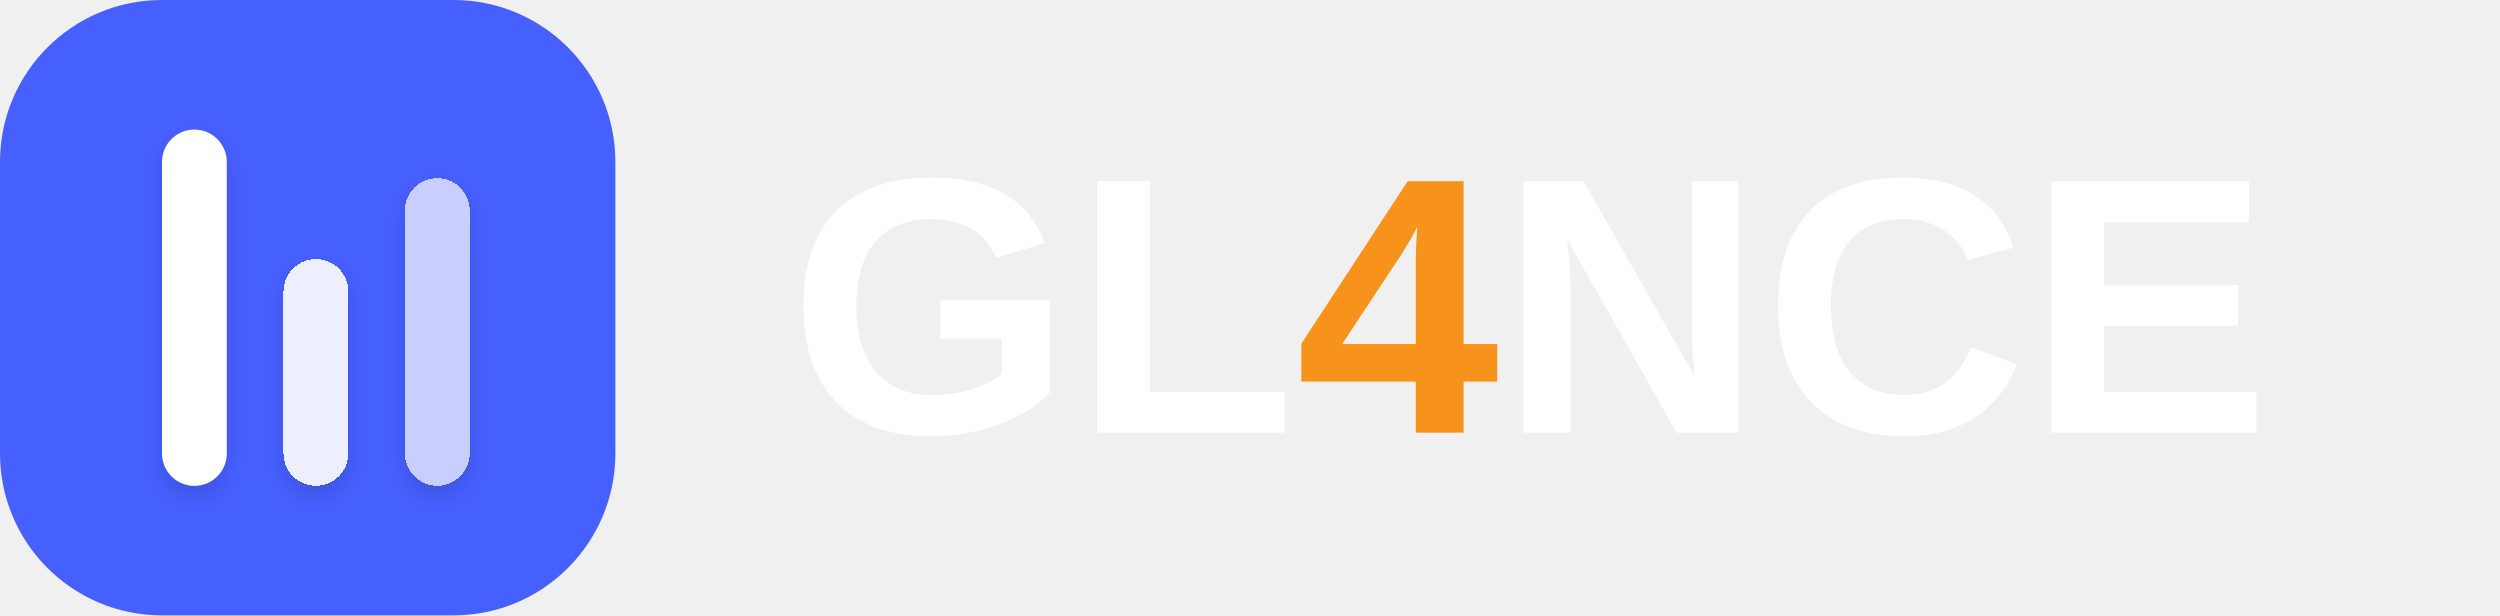
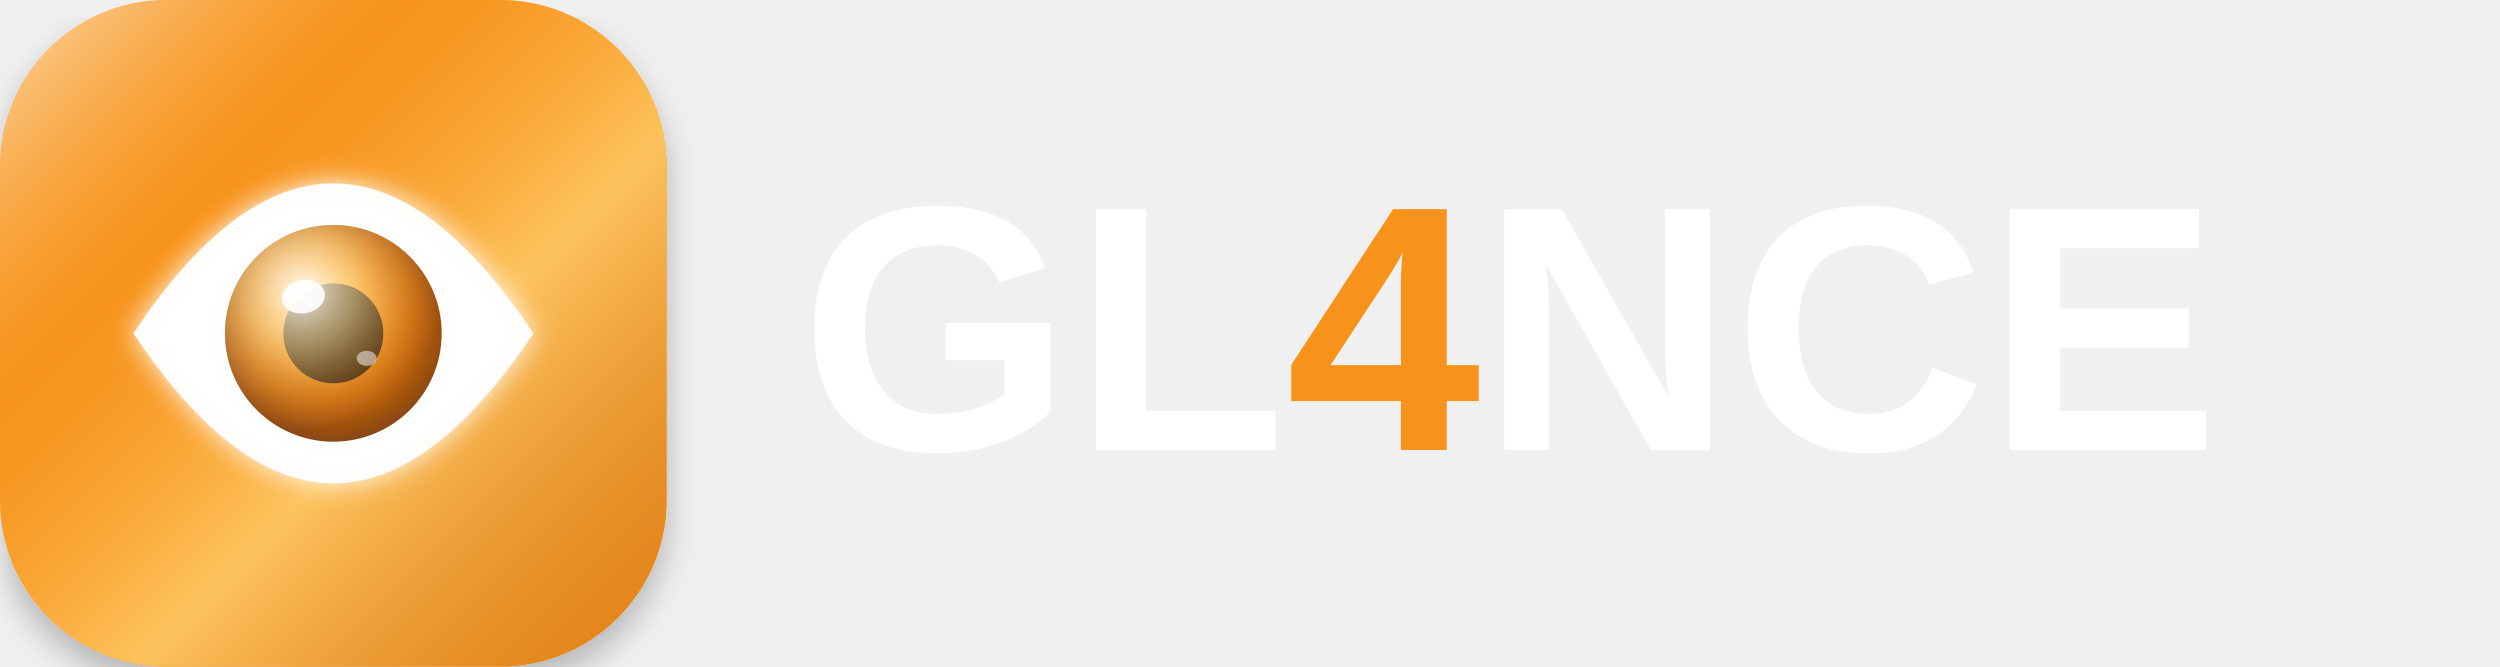
- <svg xmlns="http://www.w3.org/2000/svg" width="130" height="32" viewBox="0 0 130 32" fill="none">
-   <path d="M0 8.421C0 3.77 3.77 0 8.421 0H23.579C28.23 0 32 3.77 32 8.421V23.579C32 28.23 28.23 32 23.579 32H8.421C3.77 32 0 28.23 0 23.579V8.421Z" fill="#465FFF" />
-   <g filter="url(#filter0_d_logo_dark)">
-     <path d="M8.424 8.422C8.424 7.491 9.178 6.737 10.108 6.737C11.038 6.737 11.792 7.491 11.792 8.422V23.579C11.792 24.51 11.038 25.264 10.108 25.264C9.178 25.264 8.424 24.51 8.424 23.579V8.422Z" fill="white" />
-   </g>
-   <g filter="url(#filter1_d_logo_dark)">
-     <path d="M14.742 15.157C14.742 14.227 15.496 13.473 16.426 13.473C17.357 13.473 18.111 14.227 18.111 15.157V23.578C18.111 24.508 17.357 25.262 16.426 25.262C15.496 25.262 14.742 24.508 14.742 23.578V15.157Z" fill="white" fill-opacity="0.9" shape-rendering="crispEdges" />
-   </g>
-   <g filter="url(#filter2_d_logo_dark)">
-     <path d="M21.055 10.946C21.055 10.016 21.809 9.262 22.739 9.262C23.669 9.262 24.423 10.016 24.423 10.946V23.578C24.423 24.508 23.669 25.262 22.739 25.262C21.809 25.262 21.055 24.508 21.055 23.578V10.946Z" fill="white" fill-opacity="0.7" shape-rendering="crispEdges" />
-   </g>
-   <text x="41" y="22.5" font-family="Outfit, 'Helvetica Neue', Arial, sans-serif" font-weight="700" font-size="19" fill="white">GL<tspan fill="#F7931A">4</tspan>NCE</text>
+ <svg xmlns="http://www.w3.org/2000/svg" width="150" height="40" viewBox="0 0 150 40" fill="none">
  <defs>
-     <filter id="filter0_d_logo_dark" x="7.424" y="6.237" width="5.368" height="20.526" filterUnits="userSpaceOnUse" color-interpolation-filters="sRGB">
-       <feFlood flood-opacity="0" result="BackgroundImageFix" />
-       <feColorMatrix in="SourceAlpha" type="matrix" values="0 0 0 0 0 0 0 0 0 0 0 0 0 0 0 0 0 0 127 0" result="hardAlpha" />
-       <feOffset dy="0.5" />
-       <feGaussianBlur stdDeviation="0.5" />
-       <feComposite in2="hardAlpha" operator="out" />
-       <feColorMatrix type="matrix" values="0 0 0 0 0 0 0 0 0 0 0 0 0 0 0 0 0 0 0.12 0" />
-       <feBlend mode="normal" in2="BackgroundImageFix" result="effect1_dropShadow_logo_dark" />
-       <feBlend mode="normal" in="SourceGraphic" in2="effect1_dropShadow_logo_dark" result="shape" />
+     <radialGradient id="irisGradD" cx="50%" cy="45%" r="55%" fx="40%" fy="35%">
+       <stop offset="0%" stop-color="#ffd280" />
+       <stop offset="35%" stop-color="#F7931A" />
+       <stop offset="70%" stop-color="#c2620a" />
+       <stop offset="100%" stop-color="#7c3d12" />
+     </radialGradient>
+     <radialGradient id="shimmerGradD" cx="35%" cy="30%" r="65%">
+       <stop offset="0%" stop-color="#ffffff" stop-opacity="0.9" />
+       <stop offset="40%" stop-color="#ffe4a0" stop-opacity="0.6" />
+       <stop offset="100%" stop-color="#F7931A" stop-opacity="0.1" />
+     </radialGradient>
+     <linearGradient id="foilGradD" x1="0%" y1="0%" x2="100%" y2="100%">
+       <stop offset="0%" stop-color="#fff7e6" stop-opacity="0.7" />
+       <stop offset="30%" stop-color="#F7931A" stop-opacity="0.3" />
+       <stop offset="60%" stop-color="#ffcf6e" stop-opacity="0.8" />
+       <stop offset="100%" stop-color="#c2620a" stop-opacity="0.4" />
+     </linearGradient>
+     <filter id="iconShadowD" x="-10%" y="-10%" width="120%" height="130%">
+       <feDropShadow dx="0" dy="1" stdDeviation="1" flood-opacity="0.25" />
    </filter>
-     <filter id="filter1_d_logo_dark" x="13.742" y="12.973" width="5.368" height="13.79" filterUnits="userSpaceOnUse" color-interpolation-filters="sRGB">
-       <feFlood flood-opacity="0" result="BackgroundImageFix" />
-       <feColorMatrix in="SourceAlpha" type="matrix" values="0 0 0 0 0 0 0 0 0 0 0 0 0 0 0 0 0 0 127 0" result="hardAlpha" />
-       <feOffset dy="0.5" />
-       <feGaussianBlur stdDeviation="0.5" />
-       <feComposite in2="hardAlpha" operator="out" />
-       <feColorMatrix type="matrix" values="0 0 0 0 0 0 0 0 0 0 0 0 0 0 0 0 0 0 0.12 0" />
-       <feBlend mode="normal" in2="BackgroundImageFix" result="effect1_dropShadow_logo_dark" />
-       <feBlend mode="normal" in="SourceGraphic" in2="effect1_dropShadow_logo_dark" result="shape" />
-     </filter>
-     <filter id="filter2_d_logo_dark" x="20.055" y="8.762" width="5.368" height="18" filterUnits="userSpaceOnUse" color-interpolation-filters="sRGB">
-       <feFlood flood-opacity="0" result="BackgroundImageFix" />
-       <feColorMatrix in="SourceAlpha" type="matrix" values="0 0 0 0 0 0 0 0 0 0 0 0 0 0 0 0 0 0 127 0" result="hardAlpha" />
-       <feOffset dy="0.5" />
-       <feGaussianBlur stdDeviation="0.5" />
-       <feComposite in2="hardAlpha" operator="out" />
-       <feColorMatrix type="matrix" values="0 0 0 0 0 0 0 0 0 0 0 0 0 0 0 0 0 0 0.12 0" />
-       <feBlend mode="normal" in2="BackgroundImageFix" result="effect1_dropShadow_logo_dark" />
-       <feBlend mode="normal" in="SourceGraphic" in2="effect1_dropShadow_logo_dark" result="shape" />
+     <filter id="eyeGlowD" x="-20%" y="-40%" width="140%" height="180%">
+       <feGaussianBlur stdDeviation="0.8" result="blur" />
+       <feComposite in="SourceGraphic" in2="blur" operator="over" />
    </filter>
  </defs>
+   <rect width="40" height="40" rx="10" ry="10" fill="#F7931A" filter="url(#iconShadowD)" />
+   <rect width="40" height="40" rx="10" ry="10" fill="url(#foilGradD)" />
+   <g filter="url(#eyeGlowD)">
+     <path d="M8 20 Q14 11 20 11 Q26 11 32 20 Q26 29 20 29 Q14 29 8 20Z" fill="white" fill-opacity="0.95" />
+     <circle cx="20" cy="20" r="6.5" fill="url(#irisGradD)" />
+     <circle cx="20" cy="20" r="3" fill="#1a0a00" />
+     <circle cx="20" cy="20" r="6.5" fill="url(#shimmerGradD)" />
+     <ellipse cx="18.2" cy="17.8" rx="1.3" ry="1" fill="white" fill-opacity="0.9" transform="rotate(-10 18.2 17.8)" />
+     <ellipse cx="22" cy="21.5" rx="0.6" ry="0.45" fill="white" fill-opacity="0.5" />
+   </g>
+   <text x="48" y="27" font-family="Outfit, 'Helvetica Neue', Arial, sans-serif" font-weight="700" font-size="21" fill="white">GL<tspan fill="#F7931A">4</tspan>NCE</text>
</svg>
